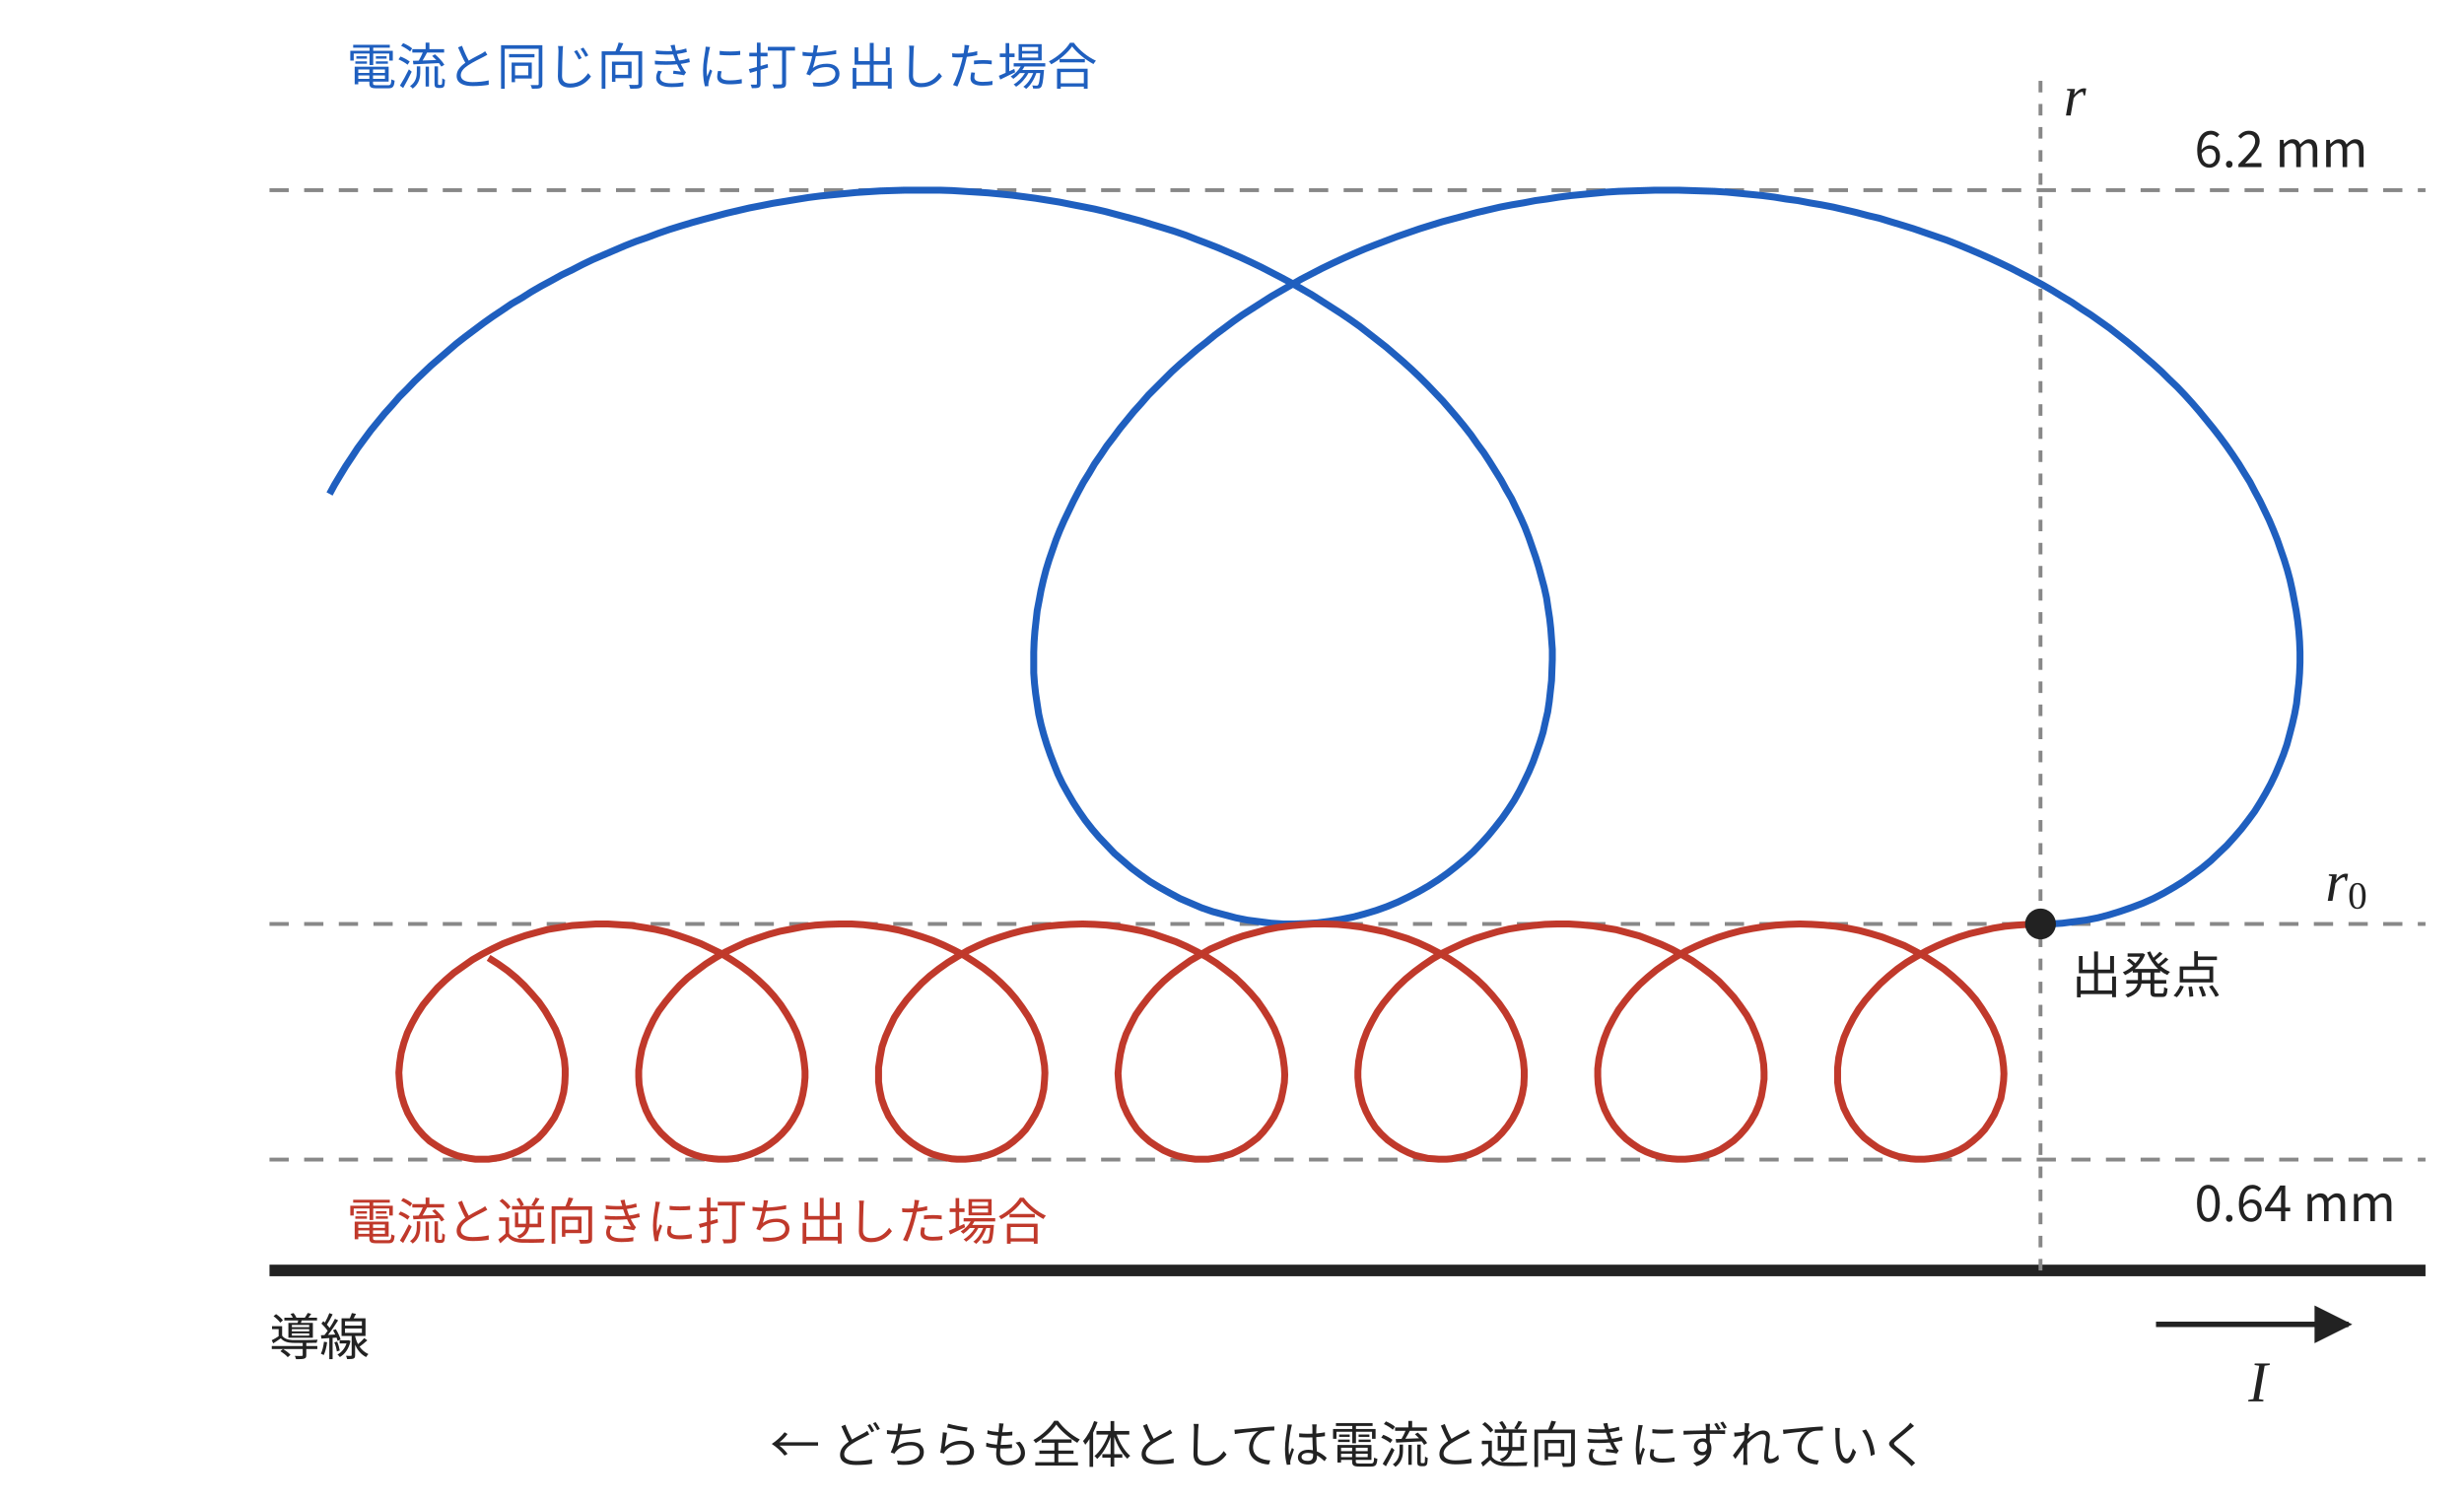
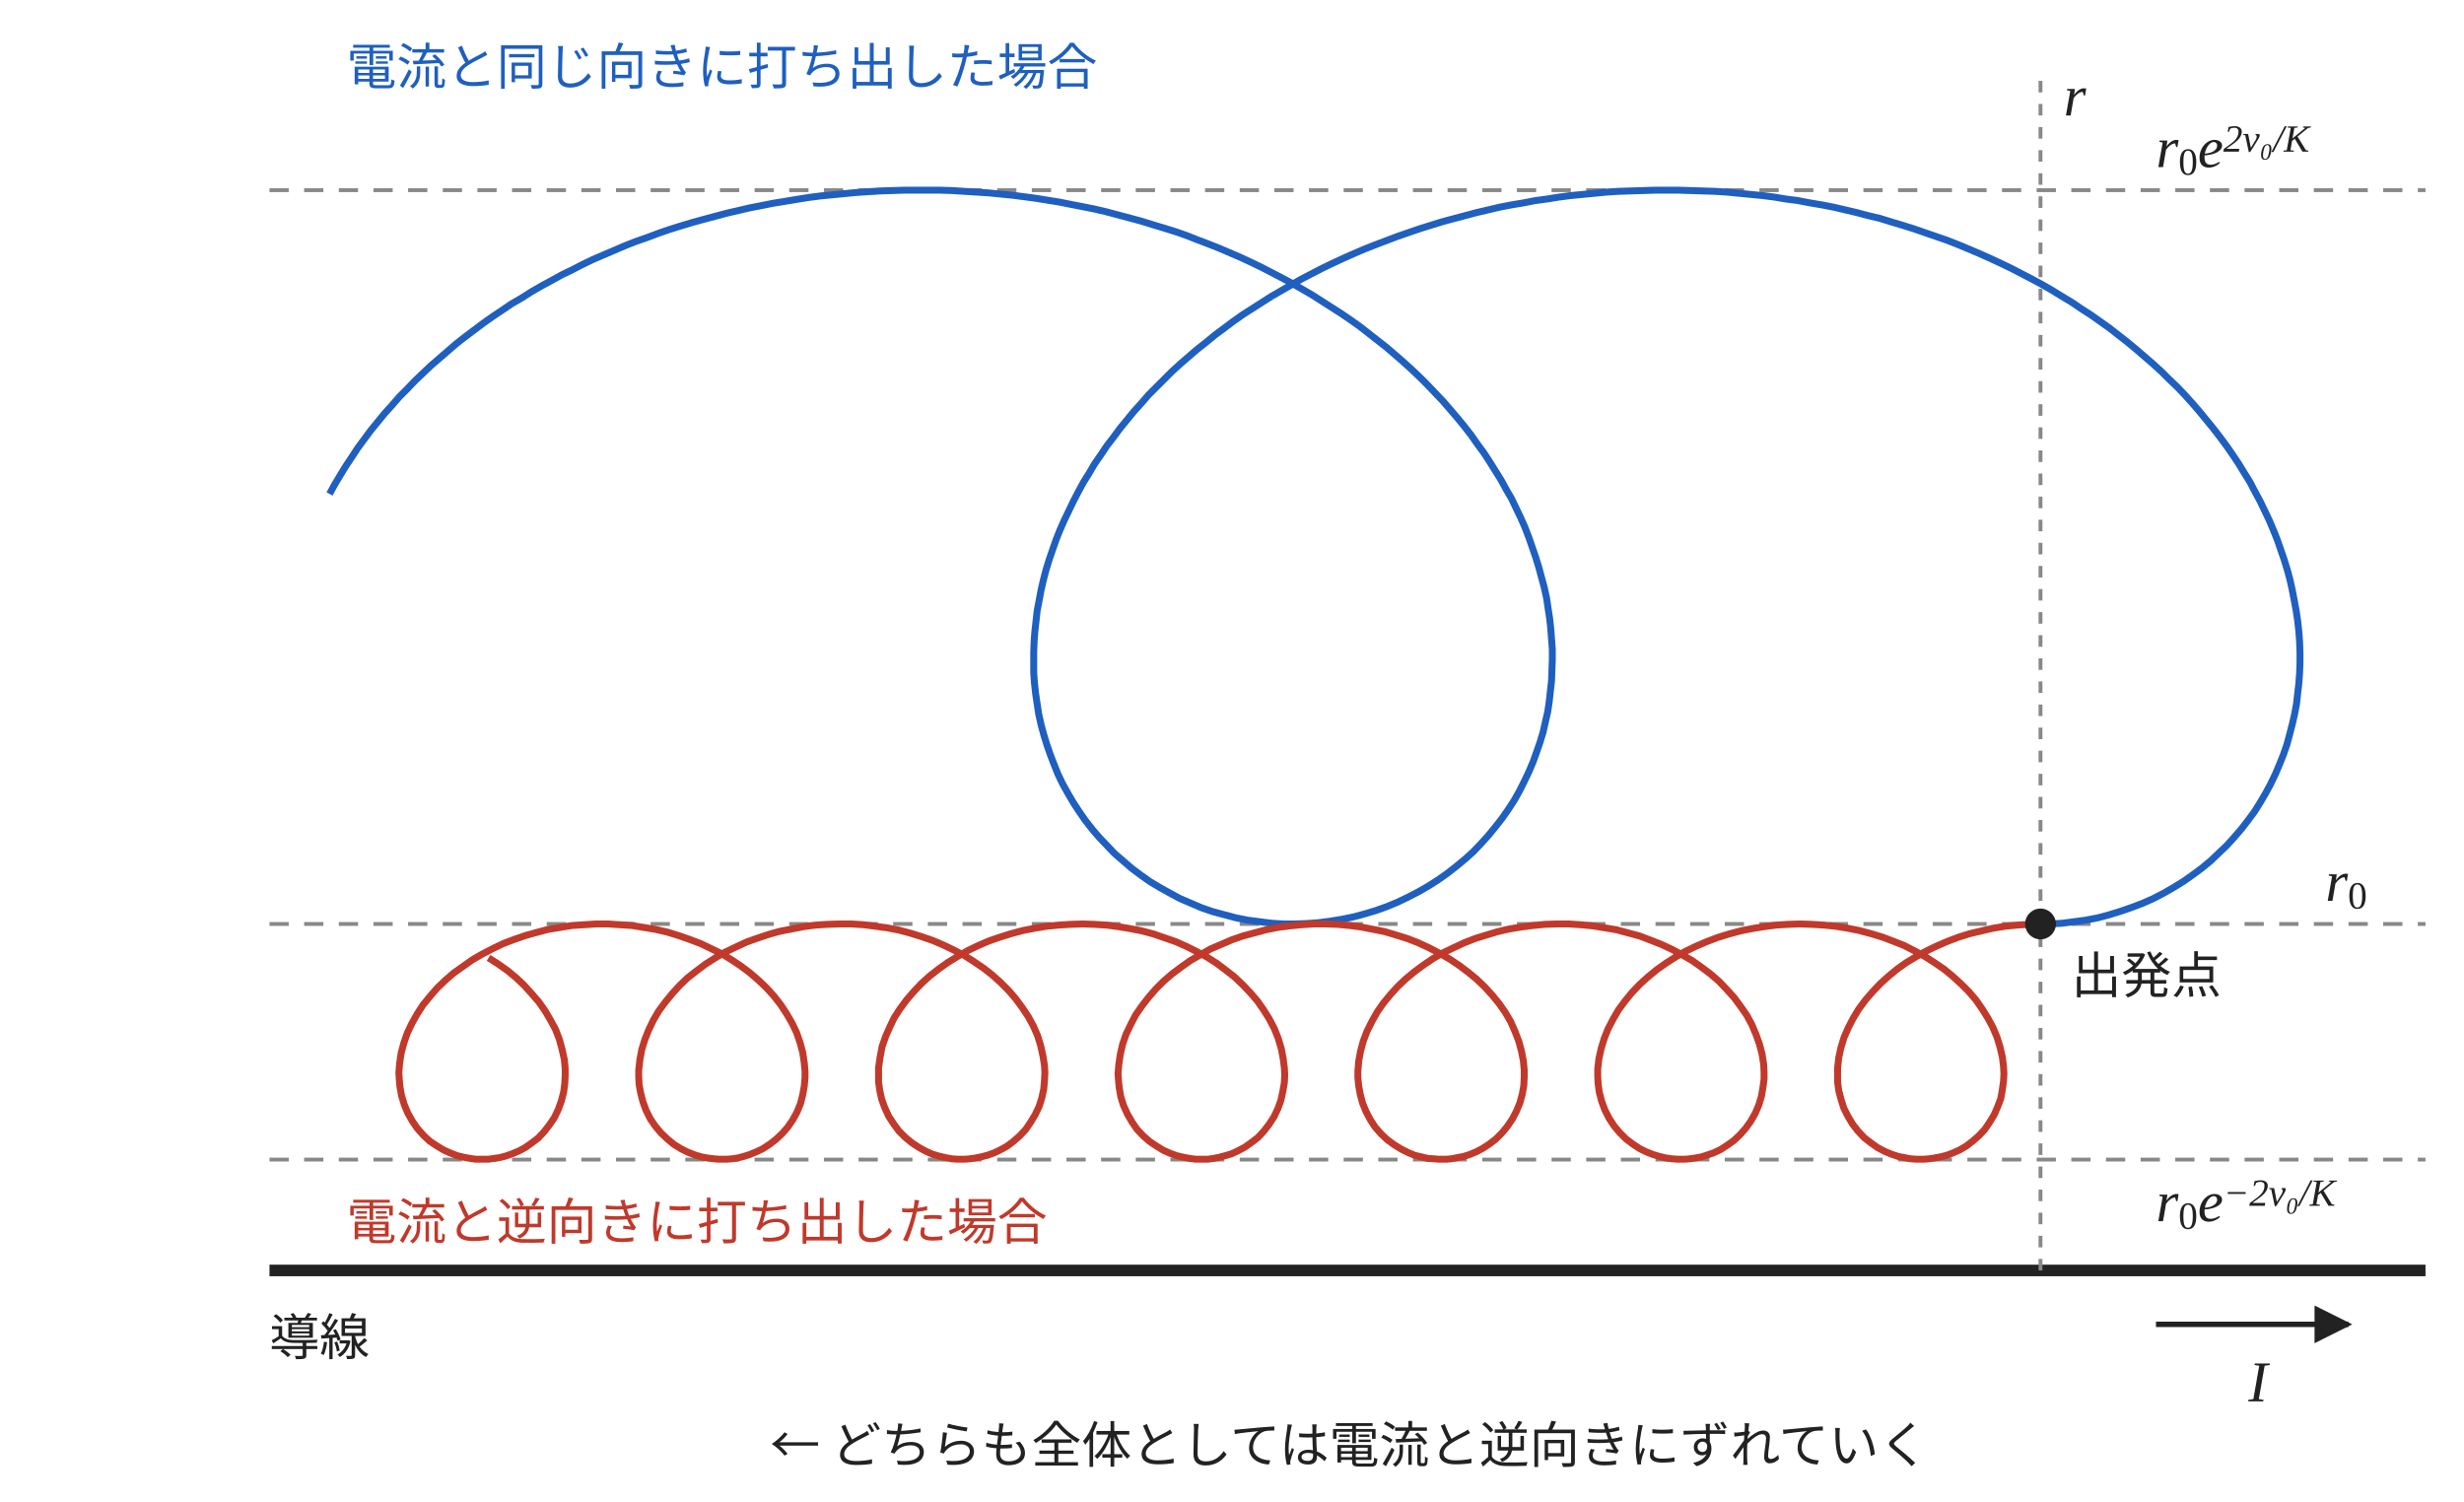
<svg xmlns="http://www.w3.org/2000/svg" viewBox="0 0 640 390">
  <defs>
    <marker id="a-ak" viewBox="0 0 10 10" refX="9" refY="5" markerWidth="7" markerHeight="7" orient="auto-start-reverse">
      <path d="M0,0 L10,5 L0,10 z" fill="#222" />
    </marker>
  </defs>
  <line x1="70" y1="330" x2="630" y2="330" stroke="#222" stroke-width="3" />
  <text x="70" y="352" font-family="Noto Sans CJK JP, sans-serif" font-size="13" fill="#222">導線</text>
  <line x1="560" y1="344" x2="610" y2="344" stroke="#222" stroke-width="1.4" marker-end="url(#a-ak)" />
  <text x="584" y="364" font-family="Times New Roman, serif" font-style="italic" font-size="15" fill="#222">I</text>
  <line x1="530" y1="330" x2="530" y2="20" stroke="#888" stroke-width="1" stroke-dasharray="3,3" />
  <text x="536" y="30" font-family="Times New Roman, serif" font-style="italic" font-size="15" fill="#222">r</text>
  <line x1="70" y1="240" x2="630" y2="240" stroke="#888" stroke-width="1" stroke-dasharray="5,4" />
  <text x="604" y="234" font-family="Times New Roman, serif" font-style="italic" font-size="15" fill="#222">r<tspan baseline-shift="sub" font-size="10" font-style="normal">0</tspan>
  </text>
  <line x1="70" y1="49.4" x2="630" y2="49.4" stroke="#888" stroke-width="1" stroke-dasharray="5,4" />
-   <text x="570" y="43.4" font-family="Noto Sans CJK JP, sans-serif" font-size="13" fill="#222">6.2 mm</text>
+   <text x="560" y="43.4" font-family="Times New Roman, serif" font-style="italic" font-size="15" fill="#222">r<tspan baseline-shift="sub" font-size="10" font-style="normal">0</tspan>e<tspan baseline-shift="super" font-size="10">2v₀/K</tspan>
+   </text>
  <line x1="70" y1="301.2" x2="630" y2="301.2" stroke="#888" stroke-width="1" stroke-dasharray="5,4" />
-   <text x="570" y="317.2" font-family="Noto Sans CJK JP, sans-serif" font-size="13" fill="#222">0.64 mm</text>
+   <text x="560" y="317.2" font-family="Times New Roman, serif" font-style="italic" font-size="15" fill="#222">r<tspan baseline-shift="sub" font-size="10" font-style="normal">0</tspan>e<tspan baseline-shift="super" font-size="10">−2v₀/K</tspan>
+   </text>
  <polyline points="530.0,240.0 530.0,240.0 530.0,240.0 530.1,240.0 532.6,240.0 535.7,239.8 538.8,239.4 541.8,239.0 544.9,238.4 547.9,237.6 550.8,236.7 553.7,235.7 556.6,234.6 559.3,233.4 562.0,232.0 564.6,230.5 567.2,228.9 569.6,227.2 571.9,225.5 574.2,223.6 576.3,221.6 578.4,219.6 580.3,217.5 582.2,215.3 583.9,213.1 585.6,210.8 587.1,208.4 588.5,206.0 589.8,203.6 591.0,201.1 592.1,198.5 593.1,196.0 594.0,193.4 594.7,190.8 595.4,188.1 596.0,185.5 596.5,182.8 596.8,180.1 597.1,177.5 597.3,174.8 597.4,172.1 597.4,169.4 597.3,166.7 597.1,164.0 596.8,161.3 596.4,158.6 595.9,155.9 595.4,153.3 594.8,150.6 594.1,148.0 593.3,145.4 592.4,142.8 591.5,140.2 590.5,137.7 589.4,135.1 588.2,132.6 587.0,130.1 585.7,127.7 584.4,125.2 582.9,122.8 581.5,120.5 579.9,118.1 578.3,115.8 576.6,113.5 574.9,111.3 573.1,109.1 571.3,106.9 569.4,104.7 567.5,102.6 565.5,100.5 563.4,98.5 561.4,96.5 559.2,94.5 557.0,92.6 554.8,90.7 552.5,88.8 550.2,87.0 547.9,85.2 545.5,83.5 543.1,81.8 540.6,80.2 538.1,78.5 535.6,77.0 533.0,75.4 530.4,73.9 527.8,72.5 525.1,71.1 522.4,69.7 519.7,68.4 516.9,67.1 514.2,65.9 511.4,64.7 508.5,63.5 505.7,62.4 502.8,61.4 499.9,60.4 497.0,59.4 494.1,58.5 491.1,57.6 488.2,56.7 485.2,56.0 482.2,55.2 479.2,54.5 476.2,53.8 473.1,53.2 470.1,52.7 467.0,52.1 463.9,51.7 460.9,51.2 457.8,50.8 454.7,50.5 451.6,50.2 448.5,49.9 445.4,49.7 442.2,49.6 439.1,49.5 436.0,49.4 432.9,49.4 429.8,49.4 426.7,49.5 423.5,49.6 420.4,49.7 417.3,49.9 414.2,50.2 411.1,50.5 408.0,50.8 404.9,51.2 401.8,51.7 398.8,52.1 395.7,52.7 392.7,53.2 389.6,53.8 386.6,54.5 383.6,55.2 380.6,56.0 377.6,56.8 374.6,57.6 371.7,58.5 368.8,59.4 365.9,60.4 363.0,61.4 360.1,62.5 357.2,63.6 354.4,64.7 351.6,65.9 348.9,67.1 346.1,68.4 343.4,69.7 340.7,71.1 338.0,72.5 335.4,74.0 332.8,75.5 330.2,77.0 327.7,78.6 325.2,80.2 322.7,81.8 320.3,83.5 317.9,85.3 315.6,87.0 313.3,88.9 311.0,90.7 308.8,92.6 306.6,94.5 304.4,96.5 302.4,98.5 300.3,100.6 298.3,102.6 296.4,104.8 294.5,106.9 292.7,109.1 290.9,111.3 289.2,113.6 287.5,115.8 285.9,118.2 284.3,120.5 282.9,122.9 281.4,125.3 280.1,127.7 278.8,130.2 277.6,132.7 276.4,135.2 275.3,137.7 274.3,140.2 273.4,142.8 272.5,145.4 271.7,148.0 271.0,150.7 270.4,153.3 269.9,156.0 269.4,158.6 269.1,161.3 268.8,164.0 268.6,166.7 268.5,169.4 268.5,172.1 268.5,174.8 268.7,177.5 269.0,180.2 269.4,182.9 269.8,185.5 270.4,188.2 271.1,190.8 271.9,193.4 272.8,196.0 273.8,198.6 274.8,201.1 276.0,203.6 277.4,206.1 278.8,208.5 280.3,210.8 281.9,213.1 283.7,215.4 285.5,217.5 287.5,219.6 289.5,221.7 291.7,223.6 293.9,225.5 296.3,227.3 298.7,229.0 301.2,230.5 303.9,232.0 306.5,233.4 309.3,234.6 312.1,235.8 315.0,236.8 318.0,237.6 321.0,238.4 324.0,239.0 327.1,239.4 330.2,239.8 333.3,240.0 336.3,240.0 339.1,239.9 342.2,239.7 345.3,239.3 348.4,238.8 351.4,238.2 354.4,237.4 357.4,236.5 360.2,235.5 363.1,234.3 365.8,233.0 368.5,231.6 371.1,230.1 373.6,228.5 376.0,226.8 378.3,225.0 380.6,223.1 382.7,221.2 384.7,219.1 386.6,217.0 388.4,214.8 390.2,212.5 391.8,210.2 393.3,207.9 394.7,205.4 395.9,203.0 397.1,200.5 398.2,197.9 399.1,195.4 400.0,192.8 400.8,190.2 401.4,187.5 402.0,184.9 402.4,182.2 402.7,179.5 403.0,176.8 403.1,174.1 403.2,171.4 403.2,168.7 403.0,166.0 402.8,163.3 402.5,160.6 402.1,158.0 401.7,155.3 401.1,152.6 400.4,150.0 399.7,147.4 398.9,144.8 398.0,142.2 397.1,139.6 396.1,137.0 395.0,134.5 393.8,132.0 392.6,129.5 391.2,127.1 389.9,124.7 388.4,122.3 386.9,119.9 385.4,117.6 383.7,115.3 382.1,113.0 380.3,110.7 378.5,108.5 376.7,106.4 374.8,104.2 372.8,102.1 370.8,100.0 368.8,98.0 366.7,96.0 364.5,94.0 362.3,92.1 360.1,90.2 357.8,88.4 355.5,86.6 353.2,84.8 350.8,83.1 348.3,81.4 345.8,79.8 343.3,78.2 340.8,76.6 338.2,75.1 335.6,73.6 333.0,72.2 330.3,70.8 327.6,69.4 324.9,68.1 322.1,66.8 319.3,65.6 316.5,64.4 313.7,63.3 310.8,62.2 308.0,61.1 305.1,60.1 302.2,59.2 299.2,58.3 296.3,57.4 293.3,56.6 290.3,55.8 287.3,55.0 284.3,54.3 281.3,53.7 278.2,53.1 275.2,52.5 272.1,52.0 269.0,51.5 266.0,51.1 262.9,50.7 259.8,50.4 256.7,50.1 253.6,49.9 250.5,49.7 247.3,49.5 244.2,49.4 241.1,49.4 238.0,49.4 234.9,49.4 231.7,49.5 228.6,49.6 225.5,49.8 222.4,50.0 219.3,50.3 216.2,50.6 213.1,50.9 210.0,51.3 206.9,51.8 203.9,52.3 200.8,52.8 197.8,53.4 194.7,54.0 191.7,54.7 188.7,55.4 185.7,56.2 182.7,57.0 179.8,57.8 176.8,58.7 173.9,59.6 171.0,60.6 168.1,61.7 165.2,62.7 162.4,63.8 159.6,65.0 156.8,66.2 154.0,67.4 151.3,68.7 148.6,70.1 145.9,71.4 143.2,72.9 140.6,74.3 138.0,75.8 135.5,77.4 132.9,78.9 130.4,80.6 128.0,82.2 125.6,83.9 123.2,85.7 120.8,87.5 118.5,89.3 116.3,91.2 114.1,93.1 111.9,95.0 109.8,97.0 107.7,99.0 105.7,101.1 103.7,103.1 101.8,105.3 99.9,107.4 98.1,109.6 96.3,111.8 94.6,114.1 92.9,116.4 91.4,118.7 89.8,121.1 88.4,123.4 86.9,125.9 85.6,128.3" fill="none" stroke="#1f5fbf" stroke-width="1.8" />
  <polyline points="530.0,240.0 530.0,240.0 530.0,240.0 529.9,240.0 527.0,240.1 523.9,240.3 520.8,240.6 517.7,241.1 514.7,241.8 511.7,242.5 508.8,243.4 505.9,244.5 503.1,245.7 500.4,247.0 497.7,248.5 495.2,250.0 492.8,251.7 490.5,253.6 488.4,255.5 486.4,257.6 484.5,259.8 482.8,262.1 481.4,264.4 480.1,266.9 479.0,269.4 478.2,272.0 477.6,274.7 477.3,277.4 477.3,279.3 477.3,281.1 477.6,283.3 478.2,285.6 478.9,287.8 480.0,290.0 481.2,292.0 482.6,293.8 484.2,295.5 486.0,296.9 487.7,298.1 489.6,299.1 491.3,299.8 493.1,300.4 494.7,300.7 496.3,301.0 497.7,301.1 498.8,301.1 499.8,301.1 501.0,301.0 502.4,300.8 504.0,300.5 505.6,300.1 507.2,299.5 509.0,298.7 510.7,297.7 512.4,296.4 514.0,295.0 515.5,293.4 516.8,291.5 518.0,289.5 518.9,287.4 519.7,285.3 520.1,283.0 520.4,280.8 520.5,278.9 520.4,277.1 520.1,274.6 519.5,272.0 518.7,269.4 517.6,266.8 516.3,264.4 514.8,262.0 513.2,259.7 511.3,257.5 509.3,255.5 507.1,253.5 504.9,251.7 502.4,250.0 499.9,248.4 497.3,247.0 494.6,245.6 491.8,244.5 488.9,243.4 485.9,242.5 482.9,241.7 479.9,241.1 476.8,240.6 473.8,240.3 470.6,240.1 467.5,240.0 464.4,240.1 461.3,240.3 458.2,240.7 455.1,241.2 452.1,241.8 449.1,242.6 446.2,243.5 443.3,244.6 440.5,245.8 437.8,247.1 435.2,248.6 432.7,250.2 430.3,251.9 428.0,253.8 425.9,255.7 423.9,257.8 422.1,260.0 420.4,262.3 419.0,264.7 417.7,267.2 416.7,269.7 415.9,272.3 415.3,275.0 415.0,277.6 415.0,279.6 415.1,281.5 415.4,283.7 416.0,286.0 416.8,288.2 417.9,290.4 419.2,292.4 420.7,294.2 422.3,295.8 424.0,297.1 425.8,298.3 427.6,299.2 429.4,299.9 431.1,300.4 432.8,300.8 434.3,301.0 435.7,301.1 436.7,301.1 437.7,301.1 438.9,301.0 440.3,300.8 441.9,300.5 443.5,300.0 445.2,299.4 446.9,298.6 448.6,297.5 450.3,296.3 451.9,294.8 453.4,293.1 454.7,291.3 455.9,289.2 456.8,287.1 457.5,284.8 457.9,282.5 458.2,280.3 458.2,278.5 458.1,276.5 457.7,273.9 457.0,271.2 456.1,268.7 455.0,266.1 453.7,263.7 452.1,261.4 450.4,259.1 448.5,257.0 446.5,254.9 444.3,253.0 441.9,251.2 439.5,249.5 436.9,248.0 434.3,246.6 431.5,245.3 428.7,244.2 425.8,243.1 422.8,242.3 419.8,241.5 416.8,241.0 413.7,240.5 410.6,240.2 407.5,240.0 404.4,240.0 401.3,240.1 398.2,240.4 395.1,240.8 392.0,241.3 389.0,242.0 386.0,242.9 383.1,243.8 380.3,244.9 377.5,246.2 374.8,247.5 372.2,249.0 369.7,250.7 367.4,252.4 365.1,254.3 363.0,256.3 361.1,258.4 359.3,260.6 357.7,262.9 356.3,265.4 355.1,267.8 354.1,270.4 353.4,273.0 352.9,275.7 352.7,278.2 352.7,279.9 352.9,282.0 353.3,284.2 353.9,286.5 354.8,288.7 355.9,290.8 357.2,292.8 358.7,294.5 360.4,296.1 362.2,297.4 364.0,298.5 365.8,299.4 367.5,300.1 369.2,300.5 370.9,300.9 372.4,301.0 373.7,301.1 374.7,301.1 375.7,301.1 377.0,301.0 378.5,300.7 380.1,300.4 381.7,299.9 383.4,299.2 385.1,298.3 386.8,297.2 388.5,295.9 390.1,294.3 391.5,292.6 392.8,290.7 393.9,288.6 394.8,286.4 395.4,284.2 395.8,281.9 395.9,279.7 395.9,278.0 395.7,275.7 395.2,273.1 394.5,270.5 393.5,267.9 392.4,265.4 391.0,263.0 389.4,260.7 387.6,258.5 385.6,256.3 383.5,254.3 381.3,252.5 378.9,250.7 376.5,249.1 373.9,247.6 371.2,246.2 368.4,244.9 365.6,243.8 362.7,242.9 359.7,242.0 356.7,241.4 353.6,240.8 350.5,240.4 347.4,240.1 344.3,240.0 341.2,240.0 338.1,240.2 335.0,240.5 331.9,240.9 328.9,241.5 325.9,242.3 322.9,243.1 320.0,244.1 317.2,245.3 314.4,246.5 311.8,248.0 309.2,249.5 306.8,251.2 304.4,253.0 302.2,254.9 300.2,256.9 298.3,259.1 296.6,261.3 295.0,263.6 293.7,266.1 292.5,268.6 291.6,271.2 291.0,273.8 290.6,276.5 290.4,278.8 290.5,280.4 290.7,282.5 291.1,284.8 291.8,287.1 292.8,289.3 294.0,291.4 295.3,293.3 296.9,295.0 298.6,296.5 300.4,297.7 302.2,298.8 304.0,299.6 305.7,300.2 307.4,300.6 309.0,300.9 310.5,301.1 311.7,301.1 312.7,301.1 313.8,301.1 315.2,300.9 316.7,300.6 318.2,300.2 319.9,299.7 321.6,298.9 323.3,298.0 325.0,296.8 326.7,295.5 328.2,293.9 329.6,292.1 330.9,290.1 331.9,288.0 332.7,285.8 333.2,283.5 333.6,281.2 333.7,279.2 333.6,277.4 333.3,275.0 332.8,272.4 332.0,269.7 331.0,267.2 329.7,264.7 328.2,262.3 326.6,260.0 324.8,257.9 322.8,255.8 320.7,253.8 318.4,252.0 316.0,250.2 313.5,248.6 310.9,247.2 308.1,245.8 305.4,244.6 302.5,243.6 299.6,242.6 296.6,241.8 293.5,241.2 290.5,240.7 287.4,240.3 284.3,240.1 281.2,240.0 278.0,240.1 274.9,240.3 271.8,240.6 268.8,241.1 265.7,241.7 262.7,242.5 259.8,243.4 256.9,244.4 254.1,245.6 251.4,246.9 248.8,248.4 246.2,250.0 243.8,251.7 241.5,253.5 239.4,255.4 237.4,257.5 235.5,259.7 233.8,262.0 232.3,264.3 231.1,266.8 230.0,269.3 229.1,271.9 228.6,274.6 228.2,277.3 228.2,279.2 228.2,281.0 228.5,283.2 229.0,285.5 229.8,287.7 230.8,289.9 232.1,291.9 233.5,293.8 235.1,295.4 236.8,296.8 238.6,298.0 240.4,299.0 242.2,299.8 243.9,300.3 245.6,300.7 247.2,301.0 248.6,301.1 249.7,301.1 250.7,301.1 251.9,301.0 253.3,300.8 254.8,300.5 256.4,300.1 258.1,299.5 259.8,298.7 261.6,297.7 263.2,296.5 264.9,295.0 266.4,293.4 267.7,291.5 268.9,289.5 269.9,287.4 270.6,285.2 271.1,282.9 271.3,280.6 271.4,278.7 271.3,276.8 270.9,274.3 270.3,271.6 269.5,269.0 268.4,266.5 267.1,264.1 265.5,261.7 263.8,259.4 262.0,257.3 259.9,255.2 257.8,253.3 255.5,251.5 253.0,249.8 250.5,248.2 247.8,246.8 245.1,245.5 242.3,244.3 239.4,243.3 236.5,242.4 233.5,241.6 230.4,241.0 227.4,240.6 224.3,240.2 221.2,240.0 218.0,240.0 214.9,240.1 211.8,240.3 208.7,240.7 205.7,241.3 202.6,241.9 199.7,242.7 196.7,243.7 193.9,244.7 191.1,246.0 188.4,247.3 185.8,248.8 183.3,250.4 180.9,252.2 178.6,254.0 176.5,256.0 174.6,258.1 172.8,260.3 171.1,262.6 169.7,265.0 168.5,267.5 167.5,270.0 166.7,272.6 166.2,275.3 165.9,278.0 165.9,279.7 166.0,281.7 166.4,283.9 167.0,286.2 167.8,288.4 168.9,290.6 170.2,292.5 171.7,294.3 173.4,295.9 175.1,297.3 176.9,298.4 178.7,299.3 180.5,300.0 182.2,300.5 183.8,300.8 185.4,301.0 186.7,301.1 187.8,301.1 188.8,301.1 190.1,301.0 191.5,300.8 193.1,300.4 194.7,299.9 196.4,299.2 198.1,298.4 199.8,297.3 201.5,296.0 203.1,294.5 204.6,292.8 205.9,290.9 207.0,288.9 207.9,286.7 208.5,284.4 208.9,282.1 209.1,279.9 209.1,278.2 208.9,276.1 208.5,273.4 207.8,270.8 206.9,268.2 205.7,265.7 204.3,263.3 202.8,261.0 201.0,258.7 199.1,256.6 197.0,254.6 194.8,252.7 192.4,250.9 190.0,249.3 187.4,247.7 184.7,246.4 182.0,245.1 179.1,244.0 176.2,243.0 173.3,242.1 170.2,241.4 167.2,240.9 164.1,240.4 161.0,240.2 157.9,240.0 154.8,240.0 151.7,240.2 148.6,240.4 145.5,240.9 142.4,241.4 139.4,242.2 136.5,243.0 133.6,244.0 130.7,245.1 128.0,246.4 125.3,247.8 122.7,249.3 120.3,251.0 117.9,252.7 115.7,254.6 113.6,256.6 111.7,258.8 109.9,261.0 108.4,263.3 107.0,265.8 105.8,268.3 104.9,270.9 104.2,273.5 103.8,276.2 103.6,278.6 103.7,280.3 103.9,282.4 104.3,284.6 105.0,286.9 105.9,289.1 107.1,291.2 108.4,293.1 110.0,294.9 111.6,296.4 113.4,297.6 115.2,298.7 117.0,299.5 118.8,300.2 120.5,300.6 122.1,300.9 123.5,301.1 124.8,301.1 125.8,301.1 126.9,301.1 128.3,300.9 129.7,300.7 131.3,300.3 133.0,299.7 134.7,299.0 136.4,298.1 138.1,296.9 139.8,295.6 141.3,294.0 142.7,292.2 144.0,290.3 145.0,288.2 145.8,286.0 146.4,283.7 146.7,281.4 146.8,279.3 146.8,277.6 146.6,275.3 146.0,272.6 145.3,270.0 144.3,267.4 143.0,265.0 141.6,262.6 140.0,260.3 138.1,258.1 136.2,256.0 134.1,254.0 131.8,252.1 129.4,250.4 126.9,248.8" fill="none" stroke="#c0392b" stroke-width="1.8" />
  <circle cx="530" cy="240" r="4" fill="#222" />
  <text x="538" y="258" font-family="Noto Sans CJK JP, sans-serif" font-size="13" fill="#222">出発点</text>
  <text x="90" y="22" font-family="Noto Sans CJK JP, sans-serif" font-size="13" fill="#1f5fbf">電流と同じ向きに打ち出した場合</text>
  <text x="90" y="322" font-family="Noto Sans CJK JP, sans-serif" font-size="13" fill="#c0392b">電流と逆向きに打ち出した場合</text>
  <text x="200" y="380" font-family="Noto Sans CJK JP, sans-serif" font-size="13" fill="#222">← どちらも全体としては電流と逆向きにずれていく</text>
</svg>
